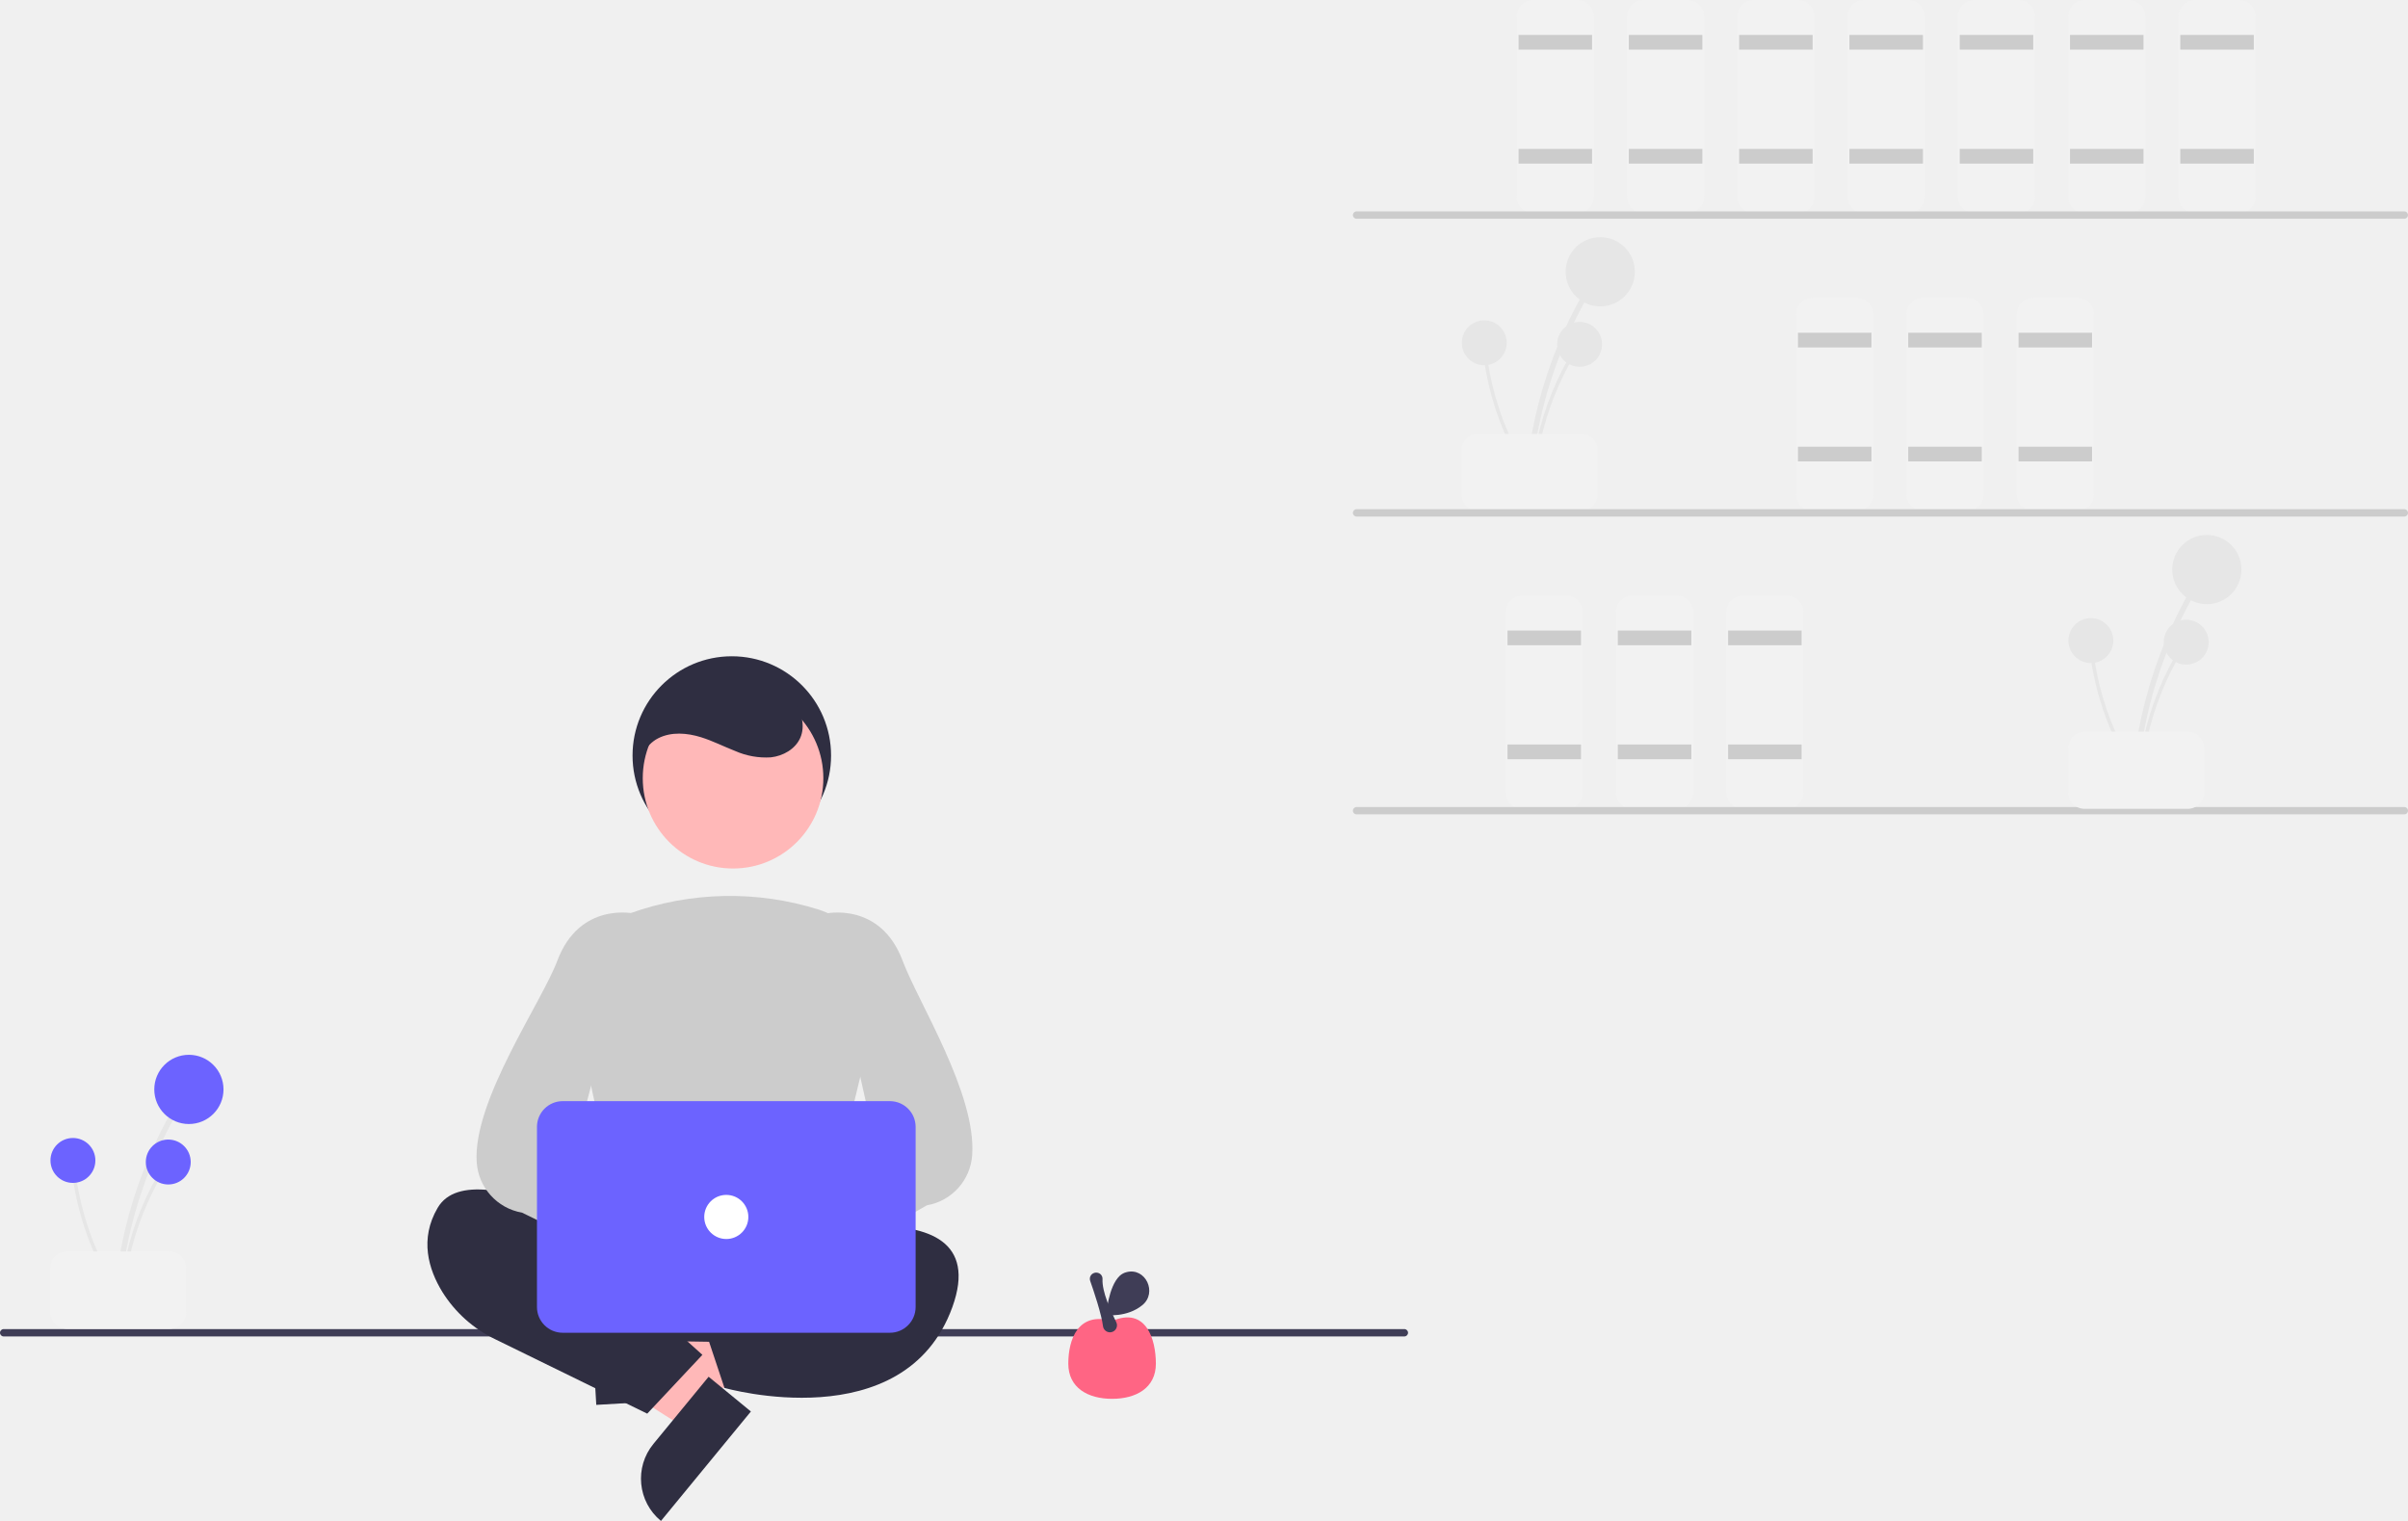
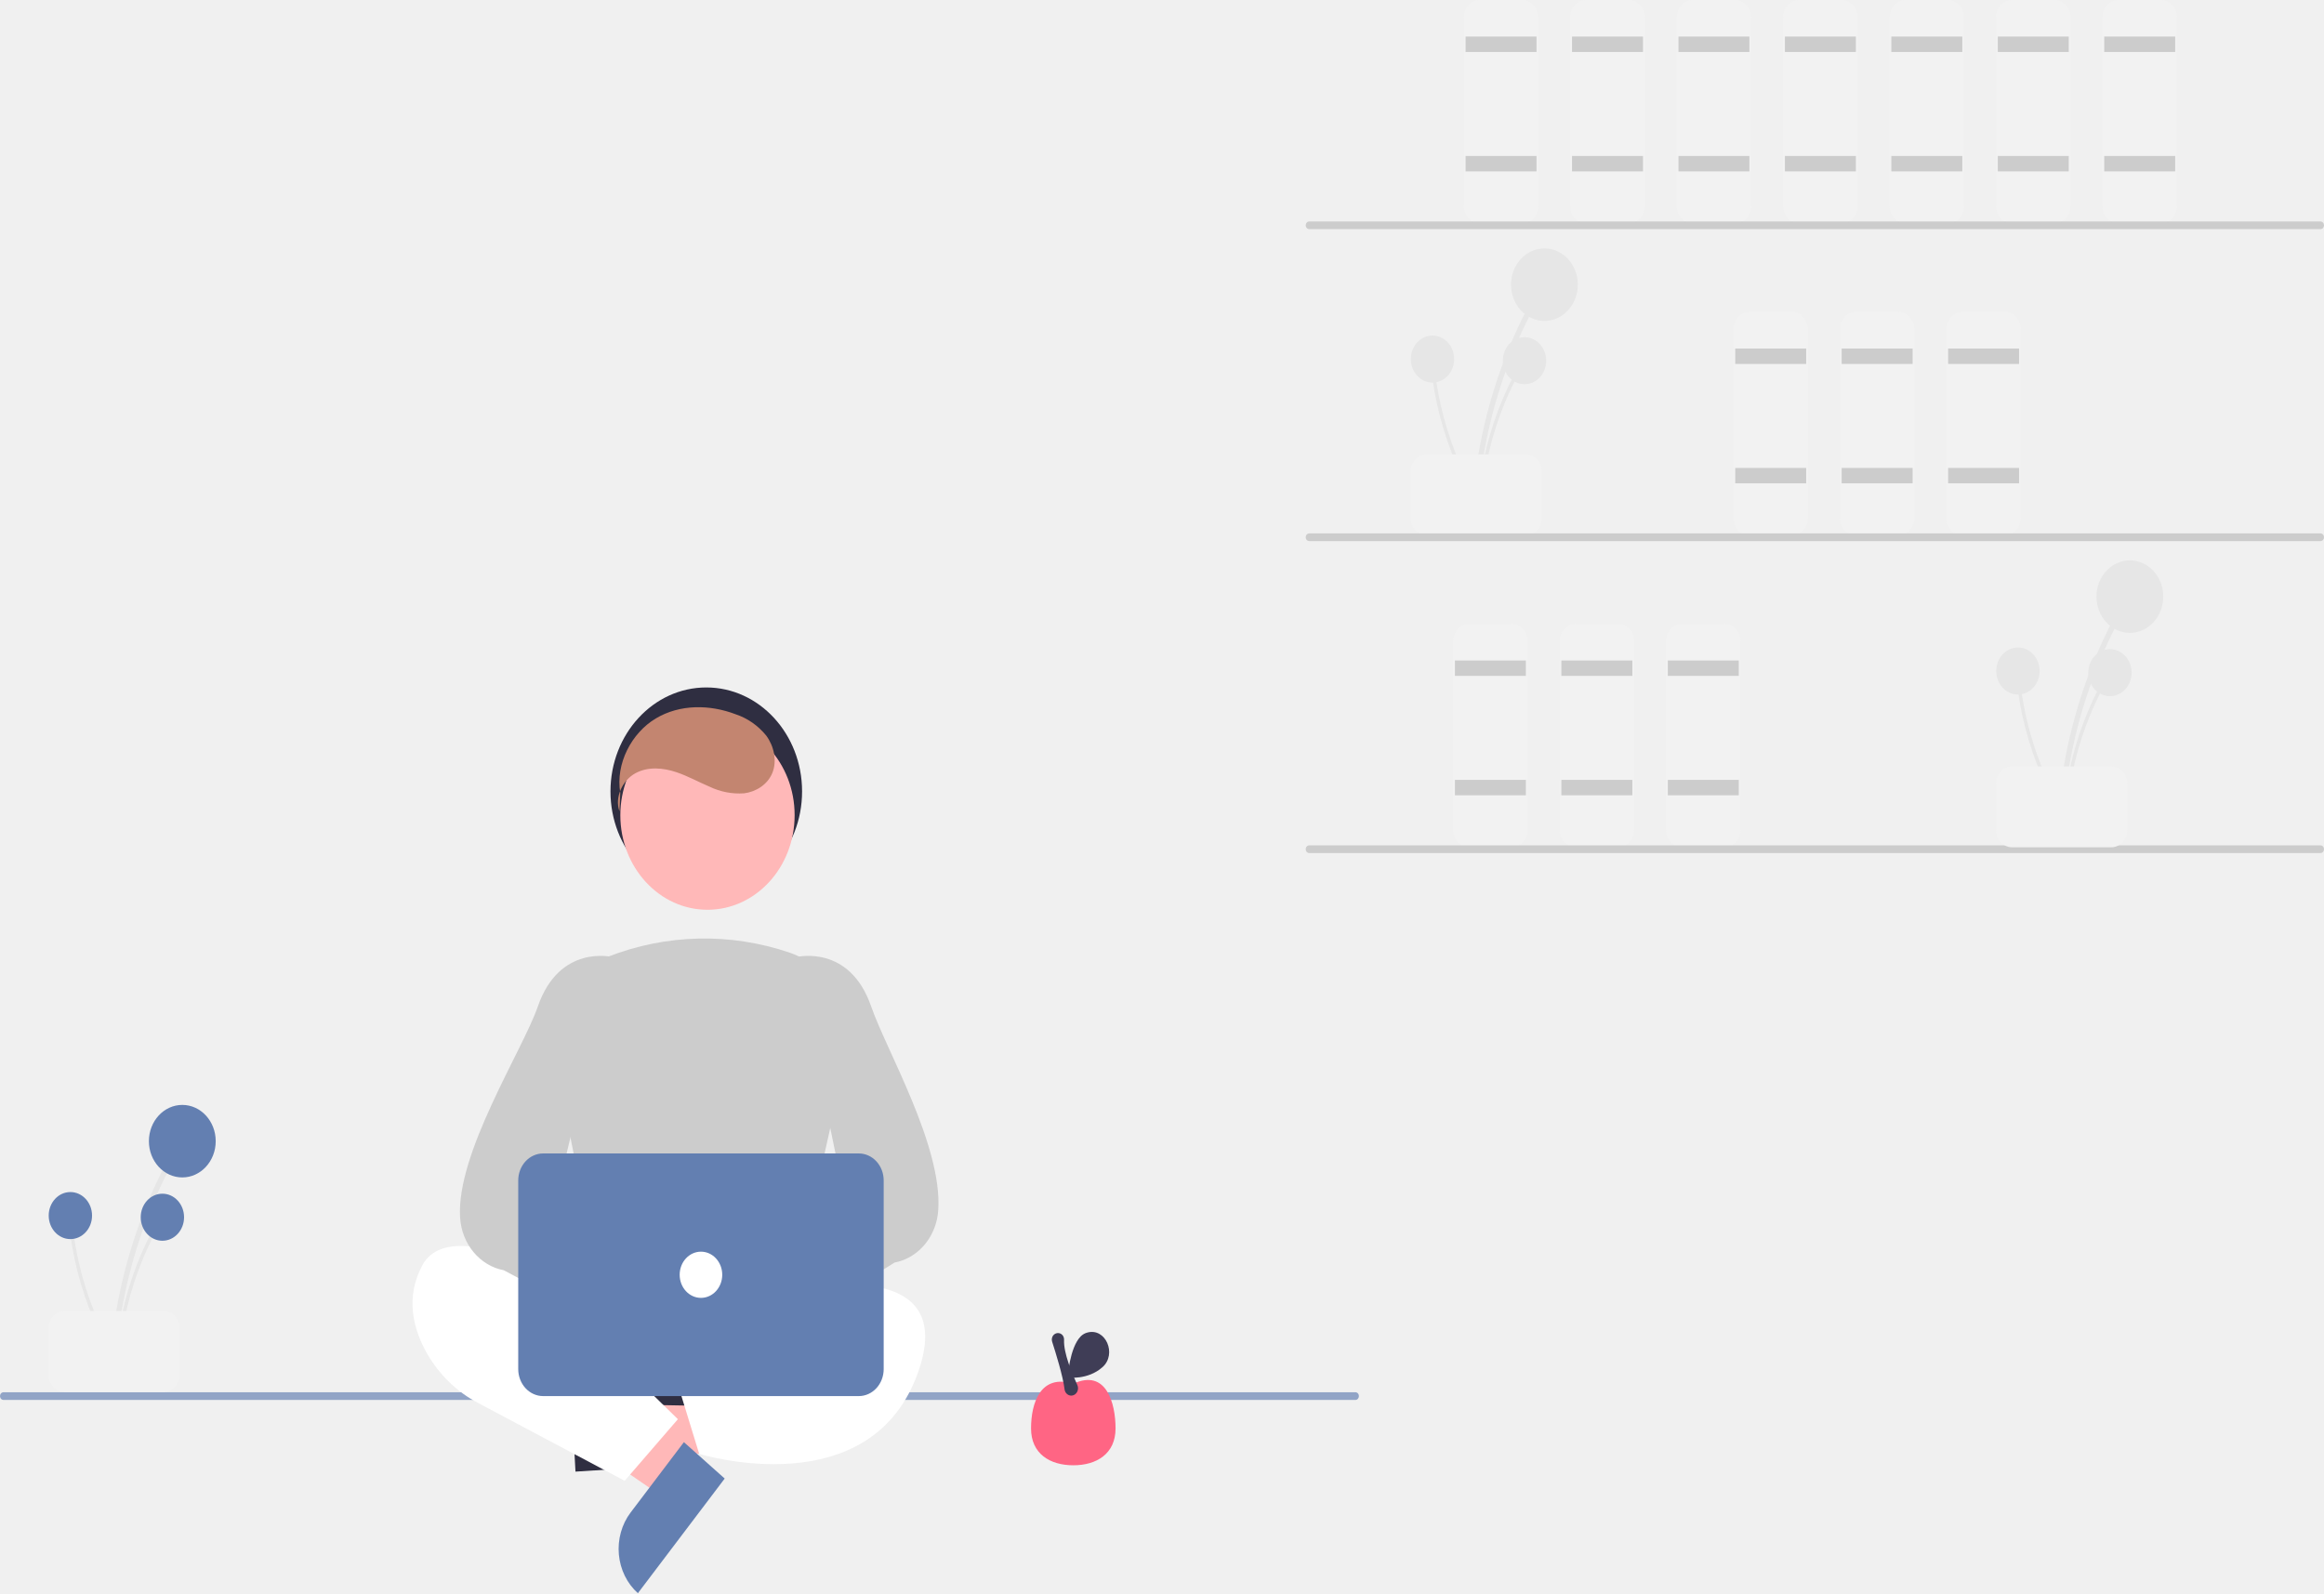
- <svg xmlns="http://www.w3.org/2000/svg" id="e4e579b4-5122-4d29-876c-085905a2d49a" data-name="Layer 1" width="655" height="413.68" viewBox="0 0 655 413.68">
-   <path d="M689.063,372.583a122.041,122.041,0,0,1,10.101-38.517q2.28-5.092,5.018-9.961a.744.744,0,0,0-1.284-.75,123.729,123.729,0,0,0-13.768,37.982q-1.034,5.584-1.554,11.246c-.088.952,1.399.946,1.486,0Z" transform="translate(-272.5 -243.1602)" fill="#e6e6e6" />
-   <circle cx="435.282" cy="73.914" r="9.414" fill="#e6e6e6" />
-   <path d="M690.026,372.833a79.174,79.174,0,0,1,6.553-24.988q1.479-3.304,3.255-6.462a.483.483,0,0,0-.833-.487,80.268,80.268,0,0,0-8.932,24.641q-.671,3.622-1.008,7.296c-.057.618.908.614.964,0Z" transform="translate(-272.5 -243.1602)" fill="#e6e6e6" />
-   <circle cx="429.67" cy="93.662" r="6.108" fill="#e6e6e6" />
-   <path d="M688.809,372.257a79.174,79.174,0,0,1-10.202-23.733q-.866-3.515-1.408-7.097a.483.483,0,0,0-.956.128,80.268,80.268,0,0,0,8.113,24.922q1.699,3.269,3.693,6.373c.335.522,1.093-.074.76-.593Z" transform="translate(-272.5 -243.1602)" fill="#e6e6e6" />
-   <circle cx="403.735" cy="93.233" r="6.108" fill="#e6e6e6" />
-   <path d="M670.059,377.66v-12a4.505,4.505,0,0,1,4.5-4.5h28a4.505,4.505,0,0,1,4.5,4.5v12a4.505,4.505,0,0,1-4.5,4.5h-28A4.505,4.505,0,0,1,670.059,377.66Z" transform="translate(-272.5 -243.1602)" fill="#f2f2f2" style="isolation:isolate" />
-   <path d="M701.559,301.16h-12a4.505,4.505,0,0,1-4.5-4.5v-49a4.505,4.505,0,0,1,4.5-4.5h12a4.505,4.505,0,0,1,4.5,4.5v49A4.505,4.505,0,0,1,701.559,301.16Z" transform="translate(-272.5 -243.1602)" fill="#f2f2f2" style="isolation:isolate" />
-   <rect x="413.059" y="9.5" width="20" height="4" fill="#ccc" />
-   <rect x="413.059" y="40.5" width="20" height="4" fill="#ccc" />
-   <path d="M731.559,301.16h-12a4.505,4.505,0,0,1-4.5-4.5v-49a4.505,4.505,0,0,1,4.5-4.5h12a4.505,4.505,0,0,1,4.5,4.5v49A4.505,4.505,0,0,1,731.559,301.16Z" transform="translate(-272.5 -243.1602)" fill="#f2f2f2" style="isolation:isolate" />
-   <rect x="443.059" y="9.5" width="20" height="4" fill="#ccc" />
-   <rect x="443.059" y="40.5" width="20" height="4" fill="#ccc" />
-   <path d="M761.559,301.16h-12a4.505,4.505,0,0,1-4.5-4.5v-49a4.505,4.505,0,0,1,4.5-4.5h12a4.505,4.505,0,0,1,4.5,4.5v49A4.505,4.505,0,0,1,761.559,301.16Z" transform="translate(-272.5 -243.1602)" fill="#f2f2f2" style="isolation:isolate" />
-   <rect x="473.059" y="9.5" width="20" height="4" fill="#ccc" />
-   <rect x="473.059" y="40.5" width="20" height="4" fill="#ccc" />
-   <path d="M777.559,382.16h-12a4.505,4.505,0,0,1-4.5-4.5v-49a4.505,4.505,0,0,1,4.5-4.5h12a4.505,4.505,0,0,1,4.5,4.5v49A4.505,4.505,0,0,1,777.559,382.16Z" transform="translate(-272.5 -243.1602)" fill="#f2f2f2" style="isolation:isolate" />
-   <rect x="489.059" y="90.5" width="20" height="4" fill="#ccc" />
-   <rect x="489.059" y="121.5" width="20" height="4" fill="#ccc" />
-   <path d="M807.559,382.16h-12a4.505,4.505,0,0,1-4.5-4.5v-49a4.505,4.505,0,0,1,4.5-4.5h12a4.505,4.505,0,0,1,4.5,4.5v49A4.505,4.505,0,0,1,807.559,382.16Z" transform="translate(-272.5 -243.1602)" fill="#f2f2f2" style="isolation:isolate" />
-   <rect x="519.059" y="90.5" width="20" height="4" fill="#ccc" />
-   <rect x="519.059" y="121.5" width="20" height="4" fill="#ccc" />
-   <path d="M837.559,382.16h-12a4.505,4.505,0,0,1-4.5-4.5v-49a4.505,4.505,0,0,1,4.5-4.5h12a4.505,4.505,0,0,1,4.5,4.5v49A4.505,4.505,0,0,1,837.559,382.16Z" transform="translate(-272.5 -243.1602)" fill="#f2f2f2" style="isolation:isolate" />
-   <rect x="549.059" y="90.5" width="20" height="4" fill="#ccc" />
-   <rect x="549.059" y="121.5" width="20" height="4" fill="#ccc" />
-   <path d="M698.559,463.16h-12a4.505,4.505,0,0,1-4.5-4.5v-49a4.505,4.505,0,0,1,4.5-4.5h12a4.505,4.505,0,0,1,4.5,4.5v49A4.505,4.505,0,0,1,698.559,463.16Z" transform="translate(-272.5 -243.1602)" fill="#f2f2f2" style="isolation:isolate" />
-   <rect x="410.059" y="171.5" width="20" height="4" fill="#ccc" />
-   <rect x="410.059" y="202.5" width="20" height="4" fill="#ccc" />
-   <path d="M728.559,463.16h-12a4.505,4.505,0,0,1-4.5-4.5v-49a4.505,4.505,0,0,1,4.5-4.5h12a4.505,4.505,0,0,1,4.5,4.5v49A4.505,4.505,0,0,1,728.559,463.16Z" transform="translate(-272.5 -243.1602)" fill="#f2f2f2" style="isolation:isolate" />
-   <rect x="440.059" y="171.5" width="20" height="4" fill="#ccc" />
-   <rect x="440.059" y="202.5" width="20" height="4" fill="#ccc" />
-   <path d="M758.559,463.16h-12a4.505,4.505,0,0,1-4.5-4.5v-49a4.505,4.505,0,0,1,4.5-4.5h12a4.505,4.505,0,0,1,4.5,4.5v49A4.505,4.505,0,0,1,758.559,463.16Z" transform="translate(-272.5 -243.1602)" fill="#f2f2f2" style="isolation:isolate" />
-   <rect x="470.059" y="171.5" width="20" height="4" fill="#ccc" />
-   <rect x="470.059" y="202.5" width="20" height="4" fill="#ccc" />
-   <path d="M791.559,301.16h-12a4.505,4.505,0,0,1-4.5-4.5v-49a4.505,4.505,0,0,1,4.5-4.5h12a4.505,4.505,0,0,1,4.5,4.5v49A4.505,4.505,0,0,1,791.559,301.16Z" transform="translate(-272.5 -243.1602)" fill="#f2f2f2" style="isolation:isolate" />
-   <rect x="503.059" y="9.5" width="20" height="4" fill="#ccc" />
-   <rect x="503.059" y="40.5" width="20" height="4" fill="#ccc" />
-   <path d="M821.559,301.16h-12a4.505,4.505,0,0,1-4.5-4.5v-49a4.505,4.505,0,0,1,4.5-4.5h12a4.505,4.505,0,0,1,4.5,4.5v49A4.505,4.505,0,0,1,821.559,301.16Z" transform="translate(-272.5 -243.1602)" fill="#f2f2f2" style="isolation:isolate" />
-   <rect x="533.059" y="9.5" width="20" height="4" fill="#ccc" />
-   <rect x="533.059" y="40.5" width="20" height="4" fill="#ccc" />
-   <path d="M851.559,301.16h-12a4.505,4.505,0,0,1-4.5-4.5v-49a4.505,4.505,0,0,1,4.5-4.5h12a4.505,4.505,0,0,1,4.5,4.5v49A4.505,4.505,0,0,1,851.559,301.16Z" transform="translate(-272.5 -243.1602)" fill="#f2f2f2" style="isolation:isolate" />
-   <rect x="563.059" y="9.5" width="20" height="4" fill="#ccc" />
-   <rect x="563.059" y="40.5" width="20" height="4" fill="#ccc" />
-   <path d="M881.559,301.16h-12a4.505,4.505,0,0,1-4.5-4.5v-49a4.505,4.505,0,0,1,4.5-4.5h12a4.505,4.505,0,0,1,4.5,4.5v49A4.505,4.505,0,0,1,881.559,301.16Z" transform="translate(-272.5 -243.1602)" fill="#f2f2f2" style="isolation:isolate" />
-   <rect x="593.059" y="9.5" width="20" height="4" fill="#ccc" />
-   <rect x="593.059" y="40.5" width="20" height="4" fill="#ccc" />
-   <path d="M926.5,302.66h-285a1,1,0,0,1,0-2h285a1,1,0,0,1,0,2Z" transform="translate(-272.5 -243.1602)" fill="#ccc" />
-   <path d="M926.5,383.66h-285a1,1,0,0,1,0-2h285a1,1,0,0,1,0,2Z" transform="translate(-272.5 -243.1602)" fill="#ccc" />
-   <path d="M926.5,464.66h-285a1,1,0,0,1,0-2h285a1,1,0,0,1,0,2Z" transform="translate(-272.5 -243.1602)" fill="#ccc" />
-   <path d="M854.063,453.583a122.041,122.041,0,0,1,10.101-38.517q2.28-5.092,5.018-9.961a.744.744,0,0,0-1.284-.75,123.729,123.729,0,0,0-13.768,37.982q-1.034,5.584-1.554,11.246c-.088.952,1.399.946,1.486,0Z" transform="translate(-272.5 -243.1602)" fill="#e6e6e6" />
-   <circle cx="600.282" cy="154.914" r="9.414" fill="#e6e6e6" />
-   <path d="M855.026,453.833a79.174,79.174,0,0,1,6.553-24.988q1.479-3.304,3.255-6.462a.483.483,0,0,0-.833-.487,80.268,80.268,0,0,0-8.932,24.641q-.671,3.622-1.008,7.296c-.057.618.908.614.964,0Z" transform="translate(-272.5 -243.1602)" fill="#e6e6e6" />
-   <circle cx="594.67" cy="174.662" r="6.108" fill="#e6e6e6" />
-   <path d="M853.809,453.257a79.174,79.174,0,0,1-10.202-23.733q-.866-3.515-1.408-7.097a.483.483,0,0,0-.956.128,80.268,80.268,0,0,0,8.113,24.922q1.699,3.269,3.693,6.373c.335.522,1.093-.074.76-.593Z" transform="translate(-272.5 -243.1602)" fill="#e6e6e6" />
-   <circle cx="568.735" cy="174.233" r="6.108" fill="#e6e6e6" />
-   <path d="M835.059,458.66v-12a4.505,4.505,0,0,1,4.5-4.5h28a4.505,4.505,0,0,1,4.5,4.5v12a4.505,4.505,0,0,1-4.5,4.5h-28A4.505,4.505,0,0,1,835.059,458.66Z" transform="translate(-272.5 -243.1602)" fill="#f2f2f2" style="isolation:isolate" />
-   <path d="M654.5,606.66h-381a1,1,0,0,1,0-2h381a1,1,0,0,1,0,2Z" transform="translate(-272.5 -243.1602)" fill="#3f3d56" />
-   <circle cx="199.059" cy="205.5" r="27" fill="#2f2e41" />
-   <polygon points="173.405 378.826 172.69 366.588 219.556 358.003 220.612 376.067 173.405 378.826" fill="#ffb8b8" />
-   <path d="M436.622,598.163h23.644a0,0,0,0,1,0,0v14.887a0,0,0,0,1,0,0H421.735a0,0,0,0,1,0,0v0A14.887,14.887,0,0,1,436.622,598.163Z" transform="translate(747.3404 -113.1422) rotate(86.65462)" fill="#2f2e41" />
-   <polygon points="193.789 378.714 186.004 388.185 145.768 362.666 157.257 348.688 193.789 378.714" fill="#ffb8b8" />
-   <path d="M454.39,629.787h23.644a0,0,0,0,1,0,0v14.887a0,0,0,0,1,0,0H439.503a0,0,0,0,1,0,0v0A14.887,14.887,0,0,1,454.39,629.787Z" transform="translate(-597.3196 343.8614) rotate(-50.58212)" fill="#2f2e41" />
-   <path d="M443.887,577.83l-5.32,25.079a4,4,0,0,0,3.848,4.83l52.298.844a4,4,0,0,0,4.004-4.695l-4.575-25.922a4,4,0,0,0-3.939-3.305H447.8A4,4,0,0,0,443.887,577.83Z" transform="translate(-272.5 -243.1602)" fill="#2f2e41" />
-   <path d="M452.559,586.66s-51-32-61-15c-5,8.5-2.5,16.75,1.25,22.875a34.631,34.631,0,0,0,14.402,12.891l41.347,20.234,15-16-10-9Z" transform="translate(-272.5 -243.1602)" fill="#2f2e41" />
-   <path d="M478.559,581.66s66-19,53,17-62,22-62,22l-5-15,17-12Z" transform="translate(-272.5 -243.1602)" fill="#2f2e41" />
-   <circle cx="199.398" cy="211.665" r="24.561" fill="#ffb8b8" />
-   <path d="M473.185,585.629a131.994,131.994,0,0,1-30.257-3.986l-.292-.08-13.706-63.045a23.225,23.225,0,0,1,14.933-26.943,80.46,80.46,0,0,1,51.3-1.024h0a23.47,23.47,0,0,1,15.635,27.765l-15.308,63.195-.216.103C488.911,584.626,480.956,585.629,473.185,585.629Z" transform="translate(-272.5 -243.1602)" fill="#ccc" />
-   <path d="M454.774,590.527a10.056,10.056,0,0,1,14.475-5.312l26.987-23.425,2.442,18.408-26.001,19.422a10.11,10.11,0,0,1-17.902-9.094Z" transform="translate(-272.5 -243.1602)" fill="#ffb8b8" />
-   <path d="M480.512,595.636a4.534,4.534,0,0,1-1.296-.19,4.453,4.453,0,0,1-2.962-2.816l-3.257-9.229a4.472,4.472,0,0,1,1.302-4.902l36.769-22.074L496.573,491.763l.369-.089c.15-.037,15-3.417,21.086,12.811,4.261,11.365,20.031,36.077,18.919,52.776a14.885,14.885,0,0,1-12.322,13.728l-41.388,23.713A4.456,4.456,0,0,1,480.512,595.636Z" transform="translate(-272.5 -243.1602)" fill="#ccc" />
-   <path d="M484.636,588.333a10.056,10.056,0,0,0-14.475-5.312l-26.986-23.425-2.442,18.408,26.001,19.422a10.11,10.11,0,0,0,17.902-9.094Z" transform="translate(-272.5 -243.1602)" fill="#ffb8b8" />
-   <path d="M461.606,595.636a4.456,4.456,0,0,1-2.724-.935l-44.388-21.713a14.885,14.885,0,0,1-12.322-13.728c-1.113-16.699,17.657-43.411,21.919-54.776,6.085-16.228,20.936-12.849,21.086-12.811l.369.089L428.051,558.424l39.769,20.074a4.472,4.472,0,0,1,1.302,4.902l-3.257,9.229a4.453,4.453,0,0,1-2.962,2.816A4.535,4.535,0,0,1,461.606,595.636Z" transform="translate(-272.5 -243.1602)" fill="#ccc" />
-   <path d="M514.559,605.66h-89a7.008,7.008,0,0,1-7-7v-49a7.008,7.008,0,0,1,7-7h89a7.008,7.008,0,0,1,7,7v49A7.008,7.008,0,0,1,514.559,605.66Z" transform="translate(-272.5 -243.1602)" fill="#6c63ff" />
-   <circle cx="197.559" cy="331" r="6" fill="#fff" />
-   <path d="M447.091,453.826c-1.456-3.692.933-8.092,4.476-9.881s7.818-1.448,11.608-.27c3.185.991,6.17,2.526,9.277,3.738a20.762,20.762,0,0,0,9.753,1.737c3.314-.374,6.613-2.233,7.969-5.28,1.406-3.159.45-7.013-1.715-9.709a18.799,18.799,0,0,0-8.612-5.535c-7.308-2.574-15.748-2.65-22.532,1.093s-11.394,11.71-9.992,19.33" transform="translate(-272.5 -243.1602)" fill="#2f2e41" />
-   <path d="M305.162,594.979A122.042,122.042,0,0,1,315.263,556.461q2.28-5.092,5.018-9.961a.744.744,0,0,0-1.284-.75,123.728,123.728,0,0,0-13.768,37.982q-1.034,5.584-1.554,11.246c-.088.952,1.399.946,1.486,0Z" transform="translate(-272.5 -243.1602)" fill="#e6e6e6" />
-   <circle cx="51.381" cy="296.31" r="9.414" fill="#6c63ff" />
-   <path d="M306.125,595.229a79.174,79.174,0,0,1,6.553-24.988q1.479-3.304,3.255-6.462a.483.483,0,0,0-.833-.487,80.269,80.269,0,0,0-8.932,24.641q-.671,3.622-1.008,7.296c-.057.618.908.614.964,0Z" transform="translate(-272.5 -243.1602)" fill="#e6e6e6" />
-   <circle cx="45.769" cy="316.058" r="6.108" fill="#6c63ff" />
-   <path d="M304.908,594.652a79.174,79.174,0,0,1-10.202-23.733q-.866-3.515-1.408-7.097a.483.483,0,0,0-.956.128,80.268,80.268,0,0,0,8.113,24.922q1.699,3.269,3.693,6.373c.335.522,1.093-.074.76-.593Z" transform="translate(-272.5 -243.1602)" fill="#e6e6e6" />
-   <circle cx="19.835" cy="315.629" r="6.108" fill="#6c63ff" />
-   <path d="M286.159,600.056v-12a4.505,4.505,0,0,1,4.5-4.5h28a4.505,4.505,0,0,1,4.5,4.5v12a4.505,4.505,0,0,1-4.5,4.5h-28A4.505,4.505,0,0,1,286.159,600.056Z" transform="translate(-272.5 -243.1602)" fill="#f2f2f2" style="isolation:isolate" />
-   <path d="M586.909,614.061c0,6.577-5.332,9.567-11.909,9.567s-11.909-2.99-11.909-9.567S565.738,599.81,575,602.456C584.262,598.487,586.909,607.484,586.909,614.061Z" transform="translate(-272.5 -243.1602)" fill="#ff6584" />
-   <path d="M574.42,605.537a1.904,1.904,0,0,1-1.891-1.659c-.394-3.281-2.568-9.708-3.484-12.318l-0-.001a1.703,1.703,0,0,1,.22-1.566,1.787,1.787,0,0,1,2.663-.192,1.705,1.705,0,0,1,.468,1.276c-.179,3.351,2.263,8.765,3.735,11.694a1.908,1.908,0,0,1-1.51,2.756A1.763,1.763,0,0,1,574.42,605.537Z" transform="translate(-272.5 -243.1602)" fill="#3f3d56" />
-   <path d="M583.232,598.146c4.134-3.383.891-10.308-4.283-8.978a4.178,4.178,0,0,0-1.864.994c-3.174,2.998-3.666,10.669-3.666,10.669S579.024,601.59,583.232,598.146Z" transform="translate(-272.5 -243.1602)" fill="#3f3d56" />
+ <svg xmlns="http://www.w3.org/2000/svg" width="913" height="626" viewBox="0 0 913 626" fill="none">
+   <g clip-path="url(#clip0_23_356)">
+     <path d="M580.644 195.849C582.366 175.714 587.123 156.024 594.723 137.563C596.842 132.425 599.173 127.401 601.718 122.49C601.846 122.233 601.876 121.932 601.804 121.651C601.731 121.37 601.561 121.131 601.329 120.983C601.097 120.836 600.821 120.792 600.56 120.862C600.299 120.931 600.072 121.107 599.929 121.354C590.674 139.242 584.191 158.66 580.738 178.831C579.778 184.464 579.056 190.136 578.572 195.849C578.45 197.29 580.522 197.281 580.644 195.849V195.849Z" fill="#E6E6E6" />
+     <path d="M606.736 126.097C613.984 126.097 619.859 119.719 619.859 111.851C619.859 103.983 613.984 97.605 606.736 97.605C599.489 97.605 593.614 103.983 593.614 111.851C593.614 119.719 599.489 126.097 606.736 126.097Z" fill="#E6E6E6" />
+     <path d="M581.987 196.227C583.104 183.165 586.189 170.391 591.12 158.414C592.495 155.081 594.007 151.822 595.658 148.636C595.741 148.469 595.761 148.274 595.714 148.092C595.667 147.909 595.556 147.754 595.406 147.659C595.255 147.563 595.076 147.535 594.907 147.58C594.737 147.625 594.591 147.739 594.497 147.899C588.494 159.504 584.288 172.101 582.047 185.187C581.424 188.841 580.956 192.521 580.642 196.227C580.563 197.162 581.907 197.156 581.987 196.227V196.227Z" fill="#E6E6E6" />
+     <path d="M598.914 150.976C603.616 150.976 607.427 146.838 607.427 141.734C607.427 136.629 603.616 132.492 598.914 132.492C594.212 132.492 590.401 136.629 590.401 141.734C590.401 146.838 594.212 150.976 598.914 150.976Z" fill="#E6E6E6" />
+     <path d="M580.29 195.355C573.771 184.31 568.966 172.177 566.069 159.441C565.264 155.896 564.61 152.316 564.107 148.701C564.078 148.514 563.983 148.347 563.843 148.235C563.702 148.122 563.527 148.074 563.354 148.099C563.181 148.124 563.024 148.221 562.916 148.37C562.808 148.518 562.757 148.707 562.774 148.895C564.615 162.054 568.436 174.795 574.083 186.609C575.662 189.907 577.378 193.121 579.23 196.252C579.697 197.043 580.754 196.14 580.29 195.355Z" fill="#E6E6E6" />
+     <path d="M562.764 150.327C567.465 150.327 571.277 146.189 571.277 141.085C571.277 135.981 567.465 131.843 562.764 131.843C558.062 131.843 554.25 135.981 554.25 141.085C554.25 146.189 558.062 150.327 562.764 150.327Z" fill="#E6E6E6" />
+     <path d="M554.155 203.532V185.373C554.157 183.568 554.818 181.837 555.994 180.56C557.17 179.283 558.764 178.565 560.427 178.563H599.456C601.119 178.565 602.714 179.283 603.89 180.56C605.066 181.837 605.727 183.568 605.729 185.373V203.532C605.727 205.337 605.066 207.068 603.89 208.345C602.714 209.621 601.119 210.34 599.456 210.342H560.427C558.764 210.34 557.17 209.621 555.994 208.345C554.818 207.068 554.157 205.337 554.155 203.532Z" fill="#F2F2F2" />
+     <path d="M598.063 87.768H581.336C579.673 87.766 578.078 87.048 576.902 85.772C575.727 84.495 575.065 82.764 575.063 80.959V6.81C575.065 5.004 575.727 3.273 576.902 1.997C578.078 0.72 579.673 0.002 581.336 0H598.063C599.726 0.002 601.32 0.72 602.496 1.997C603.672 3.273 604.333 5.004 604.335 6.81V80.959C604.333 82.764 603.672 84.495 602.496 85.772C601.32 87.048 599.726 87.766 598.063 87.768V87.768Z" fill="#F2F2F2" />
+     <path d="M603.638 14.376H575.76V20.429H603.638V14.376Z" fill="#CCCCCC" />
+     <path d="M603.638 61.287H575.76V67.34H603.638V61.287Z" fill="#CCCCCC" />
+     <path d="M639.879 87.768H623.153C621.49 87.766 619.895 87.048 618.719 85.772C617.543 84.495 616.882 82.764 616.88 80.959V6.81C616.882 5.004 617.543 3.273 618.719 1.997C619.895 0.72 621.49 0.002 623.153 0H639.879C641.542 0.002 643.137 0.72 644.313 1.997C645.488 3.273 646.15 5.004 646.152 6.81V80.959C646.15 82.764 645.488 84.495 644.313 85.772C643.137 87.048 641.542 87.766 639.879 87.768V87.768Z" fill="#F2F2F2" />
+     <path d="M645.455 14.376H617.577V20.429H645.455V14.376Z" fill="#CCCCCC" />
+     <path d="M645.455 61.287H617.577V67.34H645.455V61.287Z" fill="#CCCCCC" />
+     <path d="M681.696 87.768H664.969C663.306 87.766 661.712 87.048 660.536 85.772C659.36 84.495 658.699 82.764 658.697 80.959V6.81C658.699 5.004 659.36 3.273 660.536 1.997C661.712 0.72 663.306 0.002 664.969 0H681.696C683.359 0.002 684.953 0.72 686.129 1.997C687.305 3.273 687.967 5.004 687.969 6.81V80.959C687.967 82.764 687.305 84.495 686.129 85.772C684.953 87.048 683.359 87.766 681.696 87.768V87.768Z" fill="#F2F2F2" />
+     <path d="M687.272 14.376H659.394V20.429H687.272V14.376Z" fill="#CCCCCC" />
+     <path d="M687.272 61.287H659.394V67.34H687.272V61.287Z" fill="#CCCCCC" />
+     <path d="M703.998 210.342H687.272C685.609 210.34 684.014 209.621 682.838 208.345C681.662 207.068 681.001 205.337 680.999 203.532V129.383C681.001 127.577 681.662 125.847 682.838 124.57C684.014 123.293 685.609 122.575 687.272 122.573H703.998C705.661 122.575 707.256 123.293 708.432 124.57C709.608 125.847 710.269 127.577 710.271 129.383V203.532C710.269 205.337 709.608 207.068 708.432 208.345C707.256 209.621 705.661 210.34 703.998 210.342V210.342Z" fill="#F2F2F2" />
+     <path d="M709.574 136.949H681.696V143.002H709.574V136.949Z" fill="#CCCCCC" />
+     <path d="M709.574 183.86H681.696V189.913H709.574V183.86Z" fill="#CCCCCC" />
+     <path d="M745.815 210.342H729.088C727.425 210.34 725.831 209.621 724.655 208.345C723.479 207.068 722.818 205.337 722.816 203.532V129.383C722.818 127.577 723.479 125.847 724.655 124.57C725.831 123.293 727.425 122.575 729.088 122.573H745.815C747.478 122.575 749.072 123.293 750.248 124.57C751.424 125.847 752.086 127.577 752.088 129.383V203.532C752.086 205.337 751.424 207.068 750.248 208.345C749.072 209.621 747.478 210.34 745.815 210.342Z" fill="#F2F2F2" />
+     <path d="M751.391 136.949H723.513V143.002H751.391V136.949Z" fill="#CCCCCC" />
+     <path d="M751.391 183.86H723.513V189.913H751.391V183.86Z" fill="#CCCCCC" />
+     <path d="M787.632 210.342H770.905C769.242 210.34 767.648 209.621 766.472 208.345C765.296 207.068 764.635 205.337 764.633 203.532V129.383C764.635 127.577 765.296 125.847 766.472 124.57C767.648 123.293 769.242 122.575 770.905 122.573H787.632C789.295 122.575 790.889 123.293 792.065 124.57C793.241 125.847 793.903 127.577 793.905 129.383V203.532C793.903 205.337 793.241 207.068 792.065 208.345C790.889 209.621 789.295 210.34 787.632 210.342V210.342Z" fill="#F2F2F2" />
+     <path d="M793.208 136.949H765.33V143.002H793.208V136.949Z" fill="#CCCCCC" />
+     <path d="M793.208 183.86H765.33V189.913H793.208V183.86Z" fill="#CCCCCC" />
+     <path d="M593.881 332.915H577.154C575.491 332.913 573.897 332.195 572.721 330.918C571.545 329.641 570.883 327.911 570.882 326.105V251.956C570.883 250.151 571.545 248.42 572.721 247.143C573.897 245.866 575.491 245.148 577.154 245.146H593.881C595.544 245.148 597.138 245.866 598.314 247.143C599.49 248.42 600.151 250.151 600.153 251.956V326.105C600.151 327.911 599.49 329.641 598.314 330.918C597.138 332.195 595.544 332.913 593.881 332.915Z" fill="#F2F2F2" />
+     <path d="M599.456 259.522H571.578V265.575H599.456V259.522Z" fill="#CCCCCC" />
+     <path d="M599.456 306.433H571.578V312.486H599.456V306.433Z" fill="#CCCCCC" />
+     <path d="M635.698 332.915H618.971C617.308 332.913 615.713 332.195 614.538 330.918C613.362 329.641 612.7 327.911 612.698 326.105V251.956C612.7 250.151 613.362 248.42 614.538 247.143C615.713 245.866 617.308 245.148 618.971 245.146H635.698C637.361 245.148 638.955 245.866 640.131 247.143C641.307 248.42 641.968 250.151 641.97 251.956V326.105C641.968 327.911 641.307 329.641 640.131 330.918C638.955 332.195 637.361 332.913 635.698 332.915Z" fill="#F2F2F2" />
+     <path d="M641.273 259.522H613.395V265.575H641.273V259.522Z" fill="#CCCCCC" />
+     <path d="M641.273 306.433H613.395V312.486H641.273V306.433Z" fill="#CCCCCC" />
+     <path d="M677.514 332.915H660.788C659.125 332.913 657.53 332.195 656.354 330.918C655.178 329.641 654.517 327.911 654.515 326.105V251.956C654.517 250.151 655.178 248.42 656.354 247.143C657.53 245.866 659.125 245.148 660.788 245.146H677.514C679.177 245.148 680.772 245.866 681.948 247.143C683.124 248.42 683.785 250.151 683.787 251.956V326.105C683.785 327.911 683.124 329.641 681.948 330.918C680.772 332.195 679.177 332.913 677.514 332.915V332.915Z" fill="#F2F2F2" />
+     <path d="M683.09 259.522H655.212V265.575H683.09V259.522Z" fill="#CCCCCC" />
+     <path d="M683.09 306.433H655.212V312.486H683.09V306.433Z" fill="#CCCCCC" />
+     <path d="M723.513 87.768H706.786C705.123 87.766 703.529 87.048 702.353 85.772C701.177 84.495 700.516 82.764 700.514 80.959V6.81C700.516 5.004 701.177 3.273 702.353 1.997C703.529 0.72 705.123 0.002 706.786 0H723.513C725.176 0.002 726.77 0.72 727.946 1.997C729.122 3.273 729.784 5.004 729.785 6.81V80.959C729.784 82.764 729.122 84.495 727.946 85.772C726.77 87.048 725.176 87.766 723.513 87.768V87.768Z" fill="#F2F2F2" />
+     <path d="M729.088 14.376H701.211V20.429H729.088V14.376Z" fill="#CCCCCC" />
+     <path d="M729.088 61.287H701.211V67.34H729.088V61.287Z" fill="#CCCCCC" />
+     <path d="M765.33 87.768H748.603C746.94 87.766 745.346 87.048 744.17 85.772C742.994 84.495 742.332 82.764 742.33 80.959V6.81C742.332 5.004 742.994 3.273 744.17 1.997C745.346 0.72 746.94 0.002 748.603 0H765.33C766.993 0.002 768.587 0.72 769.763 1.997C770.939 3.273 771.6 5.004 771.602 6.81V80.959C771.6 82.764 770.939 84.495 769.763 85.772C768.587 87.048 766.993 87.766 765.33 87.768V87.768Z" fill="#F2F2F2" />
+     <path d="M770.905 14.376H743.027V20.429H770.905V14.376Z" fill="#CCCCCC" />
+     <path d="M770.905 61.287H743.027V67.34H770.905V61.287Z" fill="#CCCCCC" />
+     <path d="M807.146 87.768H790.42C788.757 87.766 787.162 87.048 785.986 85.772C784.81 84.495 784.149 82.764 784.147 80.959V6.81C784.149 5.004 784.81 3.273 785.986 1.997C787.162 0.72 788.757 0.002 790.42 0H807.146C808.809 0.002 810.404 0.72 811.58 1.997C812.756 3.273 813.417 5.004 813.419 6.81V80.959C813.417 82.764 812.756 84.495 811.58 85.772C810.404 87.048 808.809 87.766 807.146 87.768V87.768Z" fill="#F2F2F2" />
+     <path d="M812.722 14.376H784.844V20.429H812.722V14.376Z" fill="#CCCCCC" />
+     <path d="M812.722 61.287H784.844V67.34H812.722V61.287Z" fill="#CCCCCC" />
+     <path d="M848.963 87.768H832.237C830.574 87.766 828.979 87.048 827.803 85.772C826.627 84.495 825.966 82.764 825.964 80.959V6.81C825.966 5.004 826.627 3.273 827.803 1.997C828.979 0.72 830.574 0.002 832.237 0H848.963C850.626 0.002 852.221 0.72 853.397 1.997C854.573 3.273 855.234 5.004 855.236 6.81V80.959C855.234 82.764 854.573 84.495 853.397 85.772C852.221 87.048 850.626 87.766 848.963 87.768V87.768Z" fill="#F2F2F2" />
+     <path d="M854.539 14.376H826.661V20.429H854.539V14.376Z" fill="#CCCCCC" />
+     <path d="M854.539 61.287H826.661V67.34H854.539V61.287Z" fill="#CCCCCC" />
+     <path d="M911.606 90.038H514.347C513.977 90.038 513.622 89.879 513.361 89.595C513.1 89.311 512.953 88.926 512.953 88.525C512.953 88.124 513.1 87.739 513.361 87.455C513.622 87.171 513.977 87.012 514.347 87.012H911.606C911.976 87.012 912.33 87.171 912.592 87.455C912.853 87.739 913 88.124 913 88.525C913 88.926 912.853 89.311 912.592 89.595C912.33 89.879 911.976 90.038 911.606 90.038Z" fill="#CCCCCC" />
+     <path d="M911.606 212.611H514.347C513.977 212.611 513.622 212.452 513.361 212.168C513.1 211.884 512.953 211.5 512.953 211.098C512.953 210.697 513.1 210.312 513.361 210.028C513.622 209.744 513.977 209.585 514.347 209.585H911.606C911.976 209.585 912.33 209.744 912.592 210.028C912.853 210.312 913 210.697 913 211.098C913 211.5 912.853 211.884 912.592 212.168C912.33 212.452 911.976 212.611 911.606 212.611Z" fill="#CCCCCC" />
+     <path d="M911.606 335.185H514.347C513.977 335.185 513.622 335.025 513.361 334.741C513.1 334.458 512.953 334.073 512.953 333.671C512.953 333.27 513.1 332.885 513.361 332.601C513.622 332.318 513.977 332.158 514.347 332.158H911.606C911.976 332.158 912.33 332.318 912.592 332.601C912.853 332.885 913 333.27 913 333.671C913 334.073 912.853 334.458 912.592 334.741C912.33 335.025 911.976 335.185 911.606 335.185Z" fill="#CCCCCC" />
+     <path d="M810.637 318.422C812.359 298.288 817.115 278.597 824.716 260.136C826.834 254.998 829.166 249.974 831.71 245.063C831.838 244.806 831.869 244.505 831.796 244.224C831.724 243.943 831.553 243.704 831.321 243.557C831.089 243.409 830.813 243.366 830.552 243.435C830.291 243.504 830.065 243.681 829.921 243.927C820.667 261.815 814.184 281.233 810.73 301.404C809.77 307.037 809.048 312.71 808.565 318.422C808.442 319.863 810.515 319.854 810.637 318.422V318.422Z" fill="#E6E6E6" />
+     <path d="M836.729 248.67C843.976 248.67 849.852 242.292 849.852 234.424C849.852 226.556 843.976 220.178 836.729 220.178C829.481 220.178 823.606 226.556 823.606 234.424C823.606 242.292 829.481 248.67 836.729 248.67Z" fill="#E6E6E6" />
+     <path d="M811.979 318.8C813.096 305.738 816.182 292.964 821.113 280.987C822.487 277.655 824 274.395 825.65 271.209C825.733 271.042 825.753 270.847 825.706 270.665C825.659 270.483 825.548 270.327 825.398 270.232C825.247 270.136 825.069 270.108 824.899 270.153C824.73 270.198 824.583 270.312 824.49 270.472C818.486 282.077 814.28 294.674 812.04 307.76C811.417 311.414 810.948 315.095 810.635 318.8C810.555 319.735 811.9 319.729 811.979 318.8V318.8Z" fill="#E6E6E6" />
+     <path d="M828.906 273.549C833.608 273.549 837.419 269.411 837.419 264.307C837.419 259.203 833.608 255.065 828.906 255.065C824.204 255.065 820.393 259.203 820.393 264.307C820.393 269.411 824.204 273.549 828.906 273.549Z" fill="#E6E6E6" />
+     <path d="M810.282 317.928C803.763 306.883 798.959 294.75 796.061 282.014C795.257 278.469 794.603 274.889 794.099 271.274C794.07 271.087 793.975 270.92 793.835 270.808C793.695 270.696 793.519 270.647 793.347 270.672C793.174 270.697 793.017 270.794 792.908 270.943C792.8 271.092 792.749 271.28 792.767 271.468C794.608 284.627 798.428 297.369 804.076 309.182C805.655 312.48 807.37 315.694 809.223 318.826C809.689 319.616 810.746 318.713 810.282 317.928Z" fill="#E6E6E6" />
+     <path d="M792.756 272.9C797.458 272.9 801.269 268.763 801.269 263.658C801.269 258.554 797.458 254.416 792.756 254.416C788.054 254.416 784.243 258.554 784.243 263.658C784.243 268.763 788.054 272.9 792.756 272.9Z" fill="#E6E6E6" />
+     <path d="M784.147 326.105V307.946C784.149 306.141 784.81 304.41 785.986 303.133C787.162 301.857 788.757 301.139 790.42 301.136H829.449C831.112 301.139 832.706 301.857 833.882 303.133C835.058 304.41 835.719 306.141 835.721 307.946V326.105C835.719 327.91 835.058 329.641 833.882 330.918C832.706 332.195 831.112 332.913 829.449 332.915H790.42C788.757 332.913 787.162 332.195 785.986 330.918C784.81 329.641 784.149 327.91 784.147 326.105Z" fill="#F2F2F2" />
+     <path d="M532.467 550.066H1.394C1.024 550.066 0.67 549.906 0.408 549.623C0.147 549.339 0 548.954 0 548.553C0 548.151 0.147 547.766 0.408 547.483C0.67 547.199 1.024 547.039 1.394 547.039H532.467C532.837 547.039 533.191 547.199 533.453 547.483C533.714 547.766 533.861 548.151 533.861 548.553C533.861 548.954 533.714 549.339 533.453 549.623C533.191 549.906 532.837 550.066 532.467 550.066Z" fill="#637FB1" fill-opacity="0.67" />
+     <path d="M277.467 351.83C298.252 351.83 315.102 333.538 315.102 310.973C315.102 288.407 298.252 270.115 277.467 270.115C256.682 270.115 239.832 288.407 239.832 310.973C239.832 333.538 256.682 351.83 277.467 351.83Z" fill="#2F2E41" />
+     <path d="M241.708 573.258L240.711 554.739L306.038 541.748L307.51 569.083L241.708 573.258Z" fill="#FFB8B8" />
+     <path d="M244.873 541.2L246.796 576.918L226.081 578.233L222.947 520.025C225.667 519.853 228.392 520.263 230.966 521.234C233.54 522.205 235.913 523.716 237.949 525.683C239.985 527.649 241.645 530.031 242.833 532.694C244.02 535.356 244.714 538.247 244.873 541.2Z" fill="#2F2E41" />
+     <path d="M270.121 573.088L259.27 587.42L203.185 548.804L219.199 527.652L270.121 573.088Z" fill="#FFB8B8" />
+     <path d="M247.747 594.292L268.674 566.652L284.704 580.956L250.602 626C248.496 624.121 246.753 621.811 245.47 619.201C244.187 616.591 243.39 613.732 243.125 610.788C242.86 607.844 243.132 604.871 243.925 602.041C244.718 599.211 246.017 596.578 247.747 594.292V594.292Z" fill="#637FB1" />
+     <path d="M238.895 506.439L231.48 544.389C231.309 545.263 231.318 546.167 231.507 547.037C231.696 547.906 232.061 548.719 232.573 549.418C233.086 550.116 233.735 550.683 234.473 551.077C235.212 551.471 236.021 551.683 236.844 551.698L309.741 552.974C310.563 552.988 311.378 552.805 312.127 552.438C312.875 552.071 313.54 551.528 314.074 550.85C314.607 550.171 314.995 549.372 315.211 548.511C315.427 547.651 315.465 546.749 315.322 545.87L308.946 506.643C308.718 505.242 308.043 503.972 307.039 503.058C306.034 502.143 304.766 501.642 303.455 501.642H244.349C243.071 501.642 241.832 502.118 240.839 502.992C239.846 503.865 239.16 505.082 238.895 506.439V506.439Z" fill="#2F2E41" />
+     <path d="M250.983 519.801C250.983 519.801 179.895 471.377 165.956 497.102C158.986 509.965 162.471 522.449 167.698 531.718C172.549 540.157 179.512 546.923 187.774 551.225L245.408 581.844L266.316 557.632L252.377 544.013L250.983 519.801Z" fill="white" />
+     <path d="M287.224 512.235C287.224 512.235 379.221 483.483 361.101 537.96C342.98 592.437 274.679 571.251 274.679 571.251L267.71 548.553L291.406 530.394L287.224 512.235Z" fill="white" />
+     <path d="M277.939 357.469C296.847 357.469 312.174 340.829 312.174 320.302C312.174 299.776 296.847 283.135 277.939 283.135C259.031 283.135 243.704 299.776 243.704 320.302C243.704 340.829 259.031 357.469 277.939 357.469Z" fill="#FFB8B8" />
+     <path d="M279.733 518.24C265.507 518.007 251.354 515.983 237.558 512.208L237.15 512.087L218.046 416.684C216.327 408.301 217.496 399.525 221.331 392.013C225.166 384.501 231.402 378.774 238.861 375.912C261.902 366.938 287.014 366.393 310.367 374.362H310.367C318.203 377.103 324.799 382.951 328.838 390.739C332.878 398.527 334.064 407.682 332.161 416.377L310.822 512.007L310.522 512.162C301.654 516.723 290.565 518.24 279.733 518.24Z" fill="#CCCCCC" />
+     <path d="M254.071 525.652C254.765 523.558 255.873 521.656 257.317 520.078C258.762 518.5 260.507 517.285 262.431 516.518C264.355 515.752 266.41 515.453 268.451 515.642C270.493 515.831 272.472 516.504 274.248 517.613L311.864 482.166L315.268 510.022L279.025 539.413C277.111 542.529 274.21 544.775 270.873 545.724C267.536 546.674 263.994 546.261 260.918 544.565C257.842 542.869 255.446 540.007 254.184 536.521C252.922 533.035 252.882 529.167 254.071 525.652V525.652Z" fill="#FFB8B8" />
+     <path d="M289.947 533.383C289.335 533.383 288.726 533.286 288.14 533.095C287.188 532.794 286.316 532.25 285.598 531.509C284.88 530.767 284.335 529.85 284.01 528.833L279.47 514.868C279.045 513.577 278.991 512.177 279.315 510.852C279.639 509.528 280.326 508.341 281.285 507.45L332.537 474.046L312.334 376.197L312.848 376.063C313.057 376.007 333.756 370.892 342.239 395.449C348.179 412.647 370.161 450.042 368.61 475.312C368.315 480.367 366.46 485.166 363.344 488.936C360.227 492.705 356.032 495.224 351.434 496.085L293.744 531.969C292.657 532.884 291.322 533.381 289.947 533.383Z" fill="#CCCCCC" />
+     <path d="M295.695 522.332C295.001 520.239 293.893 518.336 292.449 516.758C291.004 515.18 289.259 513.965 287.335 513.199C285.412 512.433 283.356 512.133 281.315 512.322C279.273 512.512 277.294 513.184 275.518 514.293L237.902 478.846L234.498 506.703L270.741 536.093C272.655 539.209 275.556 541.455 278.893 542.405C282.23 543.354 285.772 542.942 288.848 541.246C291.924 539.549 294.32 536.687 295.582 533.201C296.844 529.715 296.884 525.848 295.695 522.332V522.332Z" fill="#FFB8B8" />
+     <path d="M263.593 533.383C262.219 533.381 260.883 532.884 259.797 531.969L197.924 499.112C193.327 498.25 189.131 495.731 186.015 491.962C182.899 488.193 181.043 483.394 180.749 478.339C179.198 453.069 205.361 412.647 211.301 395.449C219.783 370.892 240.483 376.005 240.693 376.063L241.206 376.198L216.821 477.072L272.255 507.45C273.214 508.341 273.901 509.528 274.225 510.853C274.549 512.177 274.495 513.577 274.07 514.868L269.53 528.833C269.205 529.85 268.661 530.767 267.942 531.509C267.224 532.25 266.352 532.794 265.4 533.095C264.814 533.286 264.205 533.383 263.593 533.383V533.383Z" fill="#CCCCCC" />
+     <path d="M337.405 548.553H213.348C210.761 548.549 208.281 547.432 206.452 545.446C204.623 543.461 203.594 540.768 203.591 537.96V463.811C203.594 461.002 204.623 458.31 206.452 456.324C208.281 454.338 210.761 453.221 213.348 453.218H337.405C339.991 453.221 342.471 454.338 344.301 456.324C346.13 458.31 347.159 461.002 347.162 463.811V537.96C347.159 540.768 346.13 543.461 344.301 545.446C342.471 547.432 339.991 548.549 337.405 548.553V548.553Z" fill="#637FB1" />
+     <path d="M275.376 509.965C279.995 509.965 283.74 505.9 283.74 500.885C283.74 495.871 279.995 491.806 275.376 491.806C270.757 491.806 267.013 495.871 267.013 500.885C267.013 505.9 270.757 509.965 275.376 509.965Z" fill="white" />
+     <path d="M243.361 318.79C241.332 313.202 244.661 306.544 249.599 303.837C254.538 301.131 260.497 301.645 265.78 303.429C270.219 304.928 274.38 307.251 278.711 309.086C282.981 311.141 287.645 312.042 292.305 311.715C296.925 311.148 301.523 308.336 303.413 303.725C305.373 298.945 304.04 293.112 301.023 289.033C297.812 285.089 293.657 282.19 289.019 280.657C278.833 276.762 267.067 276.648 257.611 282.311C248.155 287.974 241.728 300.031 243.683 311.562" fill="#C38570" />
+     <path d="M45.528 532.389C47.25 512.254 52.006 492.564 59.607 474.103C61.725 468.965 64.057 463.941 66.602 459.03C66.729 458.773 66.76 458.472 66.688 458.191C66.615 457.91 66.445 457.671 66.213 457.524C65.98 457.376 65.705 457.333 65.444 457.402C65.182 457.471 64.956 457.648 64.813 457.894C55.558 475.782 49.075 495.2 45.622 515.371C44.661 521.004 43.939 526.676 43.456 532.389C43.333 533.83 45.406 533.821 45.528 532.389V532.389Z" fill="#E6E6E6" />
+     <path d="M71.62 462.637C78.868 462.637 84.743 456.259 84.743 448.391C84.743 440.523 78.868 434.145 71.62 434.145C64.373 434.145 58.498 440.523 58.498 448.391C58.498 456.259 64.373 462.637 71.62 462.637Z" fill="#637FB1" />
+     <path d="M46.87 532.767C47.987 519.705 51.073 506.931 56.004 494.954C57.378 491.621 58.891 488.362 60.542 485.176C60.625 485.009 60.645 484.814 60.597 484.632C60.55 484.449 60.44 484.294 60.289 484.199C60.139 484.103 59.96 484.075 59.791 484.12C59.621 484.165 59.474 484.279 59.381 484.439C53.377 496.044 49.171 508.641 46.931 521.727C46.308 525.381 45.84 529.061 45.526 532.767C45.447 533.702 46.791 533.696 46.87 532.767H46.87Z" fill="#E6E6E6" />
+     <path d="M63.798 487.516C68.499 487.516 72.311 483.378 72.311 478.274C72.311 473.169 68.499 469.031 63.798 469.031C59.096 469.031 55.284 473.169 55.284 478.274C55.284 483.378 59.096 487.516 63.798 487.516Z" fill="#637FB1" />
+     <path d="M45.174 531.895C38.654 520.85 33.85 508.717 30.953 495.981C30.148 492.436 29.494 488.856 28.991 485.241C28.962 485.054 28.867 484.887 28.726 484.775C28.586 484.662 28.411 484.614 28.238 484.639C28.065 484.664 27.908 484.761 27.8 484.91C27.692 485.058 27.641 485.247 27.658 485.435C29.499 498.594 33.319 511.335 38.967 523.149C40.546 526.447 42.262 529.661 44.114 532.792C44.581 533.582 45.638 532.68 45.174 531.895V531.895Z" fill="#E6E6E6" />
+     <path d="M27.647 486.867C32.349 486.867 36.161 482.729 36.161 477.625C36.161 472.521 32.349 468.383 27.647 468.383C22.946 468.383 19.134 472.521 19.134 477.625C19.134 482.729 22.946 486.867 27.647 486.867Z" fill="#637FB1" />
+     <path d="M19.039 540.072V521.913C19.04 520.107 19.702 518.377 20.878 517.1C22.054 515.823 23.648 515.105 25.311 515.103H64.34C66.003 515.105 67.597 515.823 68.773 517.1C69.949 518.377 70.611 520.107 70.613 521.913V540.072C70.611 541.877 69.949 543.608 68.773 544.885C67.597 546.161 66.003 546.879 64.34 546.881H25.311C23.648 546.879 22.054 546.161 20.878 544.885C19.702 543.608 19.04 541.877 19.039 540.072V540.072Z" fill="#F2F2F2" />
+     <path d="M438.252 561.265C438.252 571.218 430.82 575.742 421.653 575.742C412.485 575.742 405.053 571.218 405.053 561.265C405.053 551.312 408.742 539.699 421.653 543.704C434.564 537.697 438.252 551.312 438.252 561.265Z" fill="#FF6584" />
+     <path d="M420.844 548.366C420.199 548.368 419.575 548.113 419.09 547.651C418.604 547.189 418.291 546.551 418.208 545.856C417.658 540.89 414.629 531.165 413.352 527.215L413.352 527.213C413.223 526.821 413.183 526.4 413.237 525.987C413.29 525.574 413.435 525.182 413.659 524.843C413.873 524.54 414.144 524.29 414.453 524.109C414.763 523.928 415.104 523.82 415.455 523.793C415.806 523.765 416.158 523.819 416.488 523.949C416.818 524.08 417.119 524.286 417.371 524.552C417.596 524.808 417.77 525.112 417.883 525.444C417.995 525.776 418.043 526.13 418.024 526.483C417.774 531.554 421.178 539.747 423.23 544.18C423.424 544.598 423.521 545.06 423.514 545.528C423.506 545.996 423.394 546.455 423.187 546.865C422.98 547.276 422.684 547.625 422.325 547.884C421.966 548.142 421.554 548.302 421.126 548.35C421.032 548.361 420.938 548.367 420.844 548.366V548.366Z" fill="#3F3D56" />
+     <path d="M433.127 537.181C438.889 532.061 434.369 521.583 427.157 523.595C426.186 523.846 425.292 524.364 424.559 525.099C420.135 529.636 419.449 541.244 419.449 541.244C419.449 541.244 427.261 542.393 433.127 537.181Z" fill="#3F3D56" />
+   </g>
+   <defs>
+     <clipPath id="clip0_23_356">
+       <rect width="913" height="626" fill="white" />
+     </clipPath>
+   </defs>
</svg>
